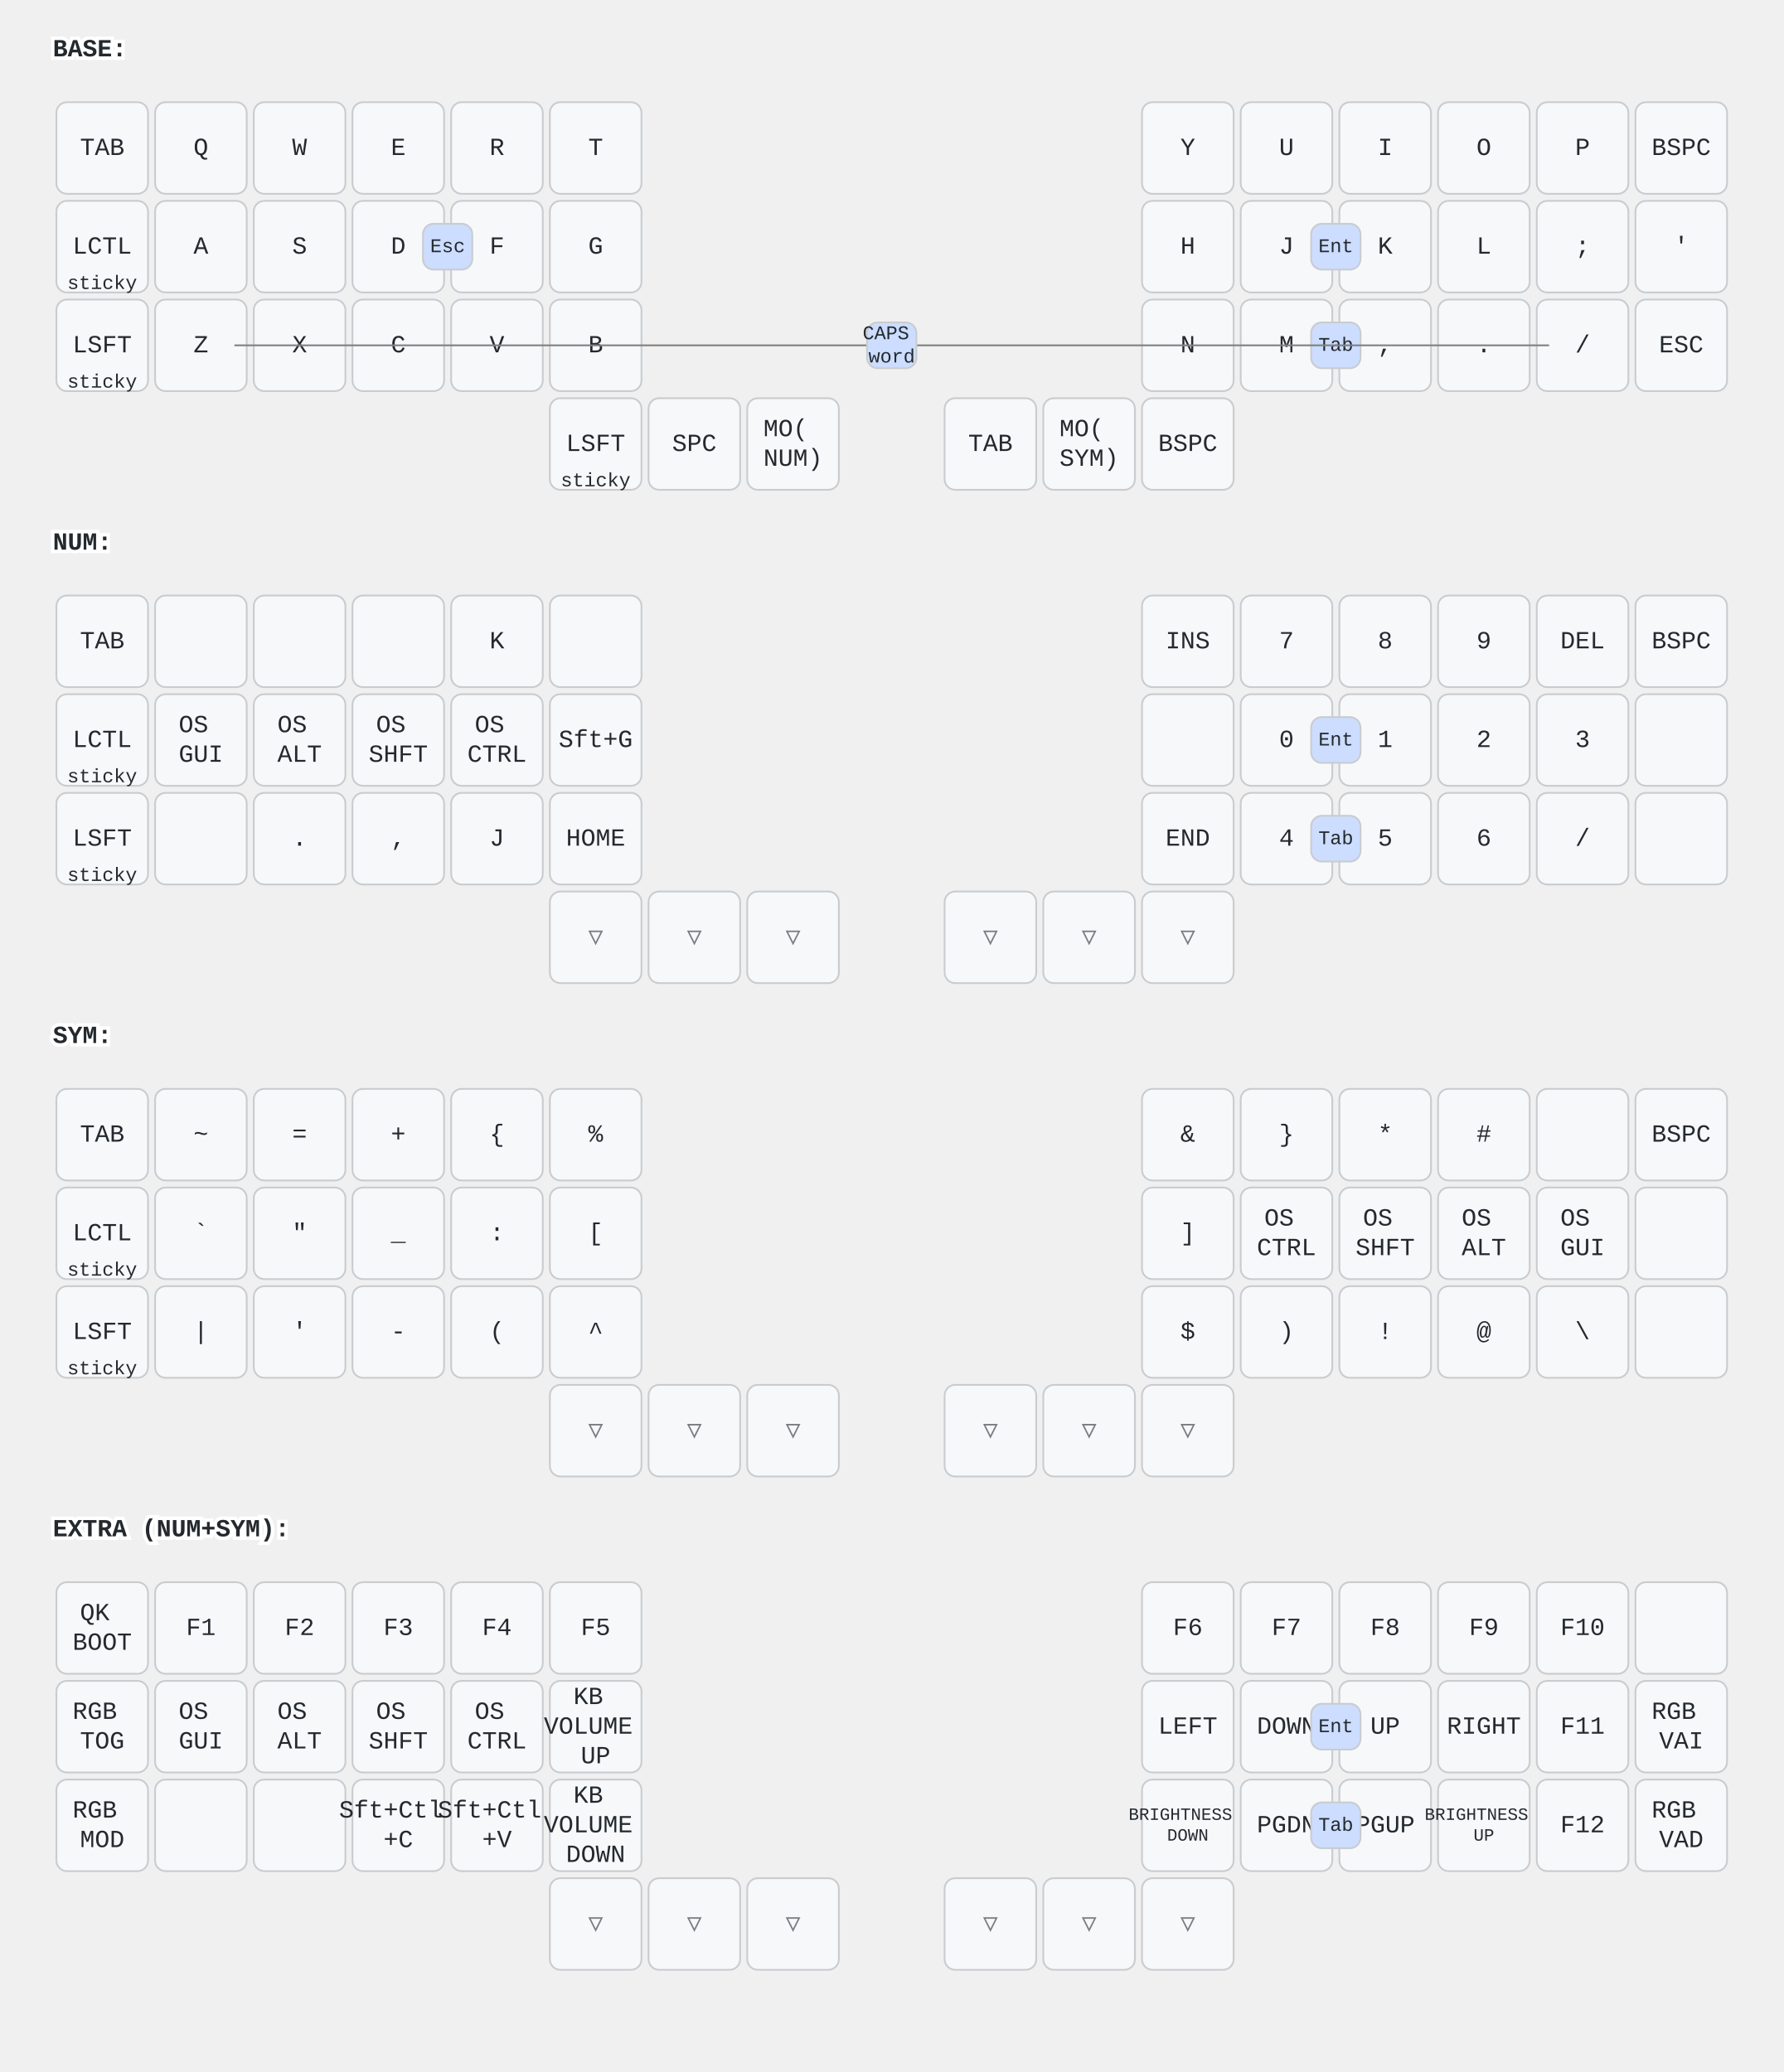
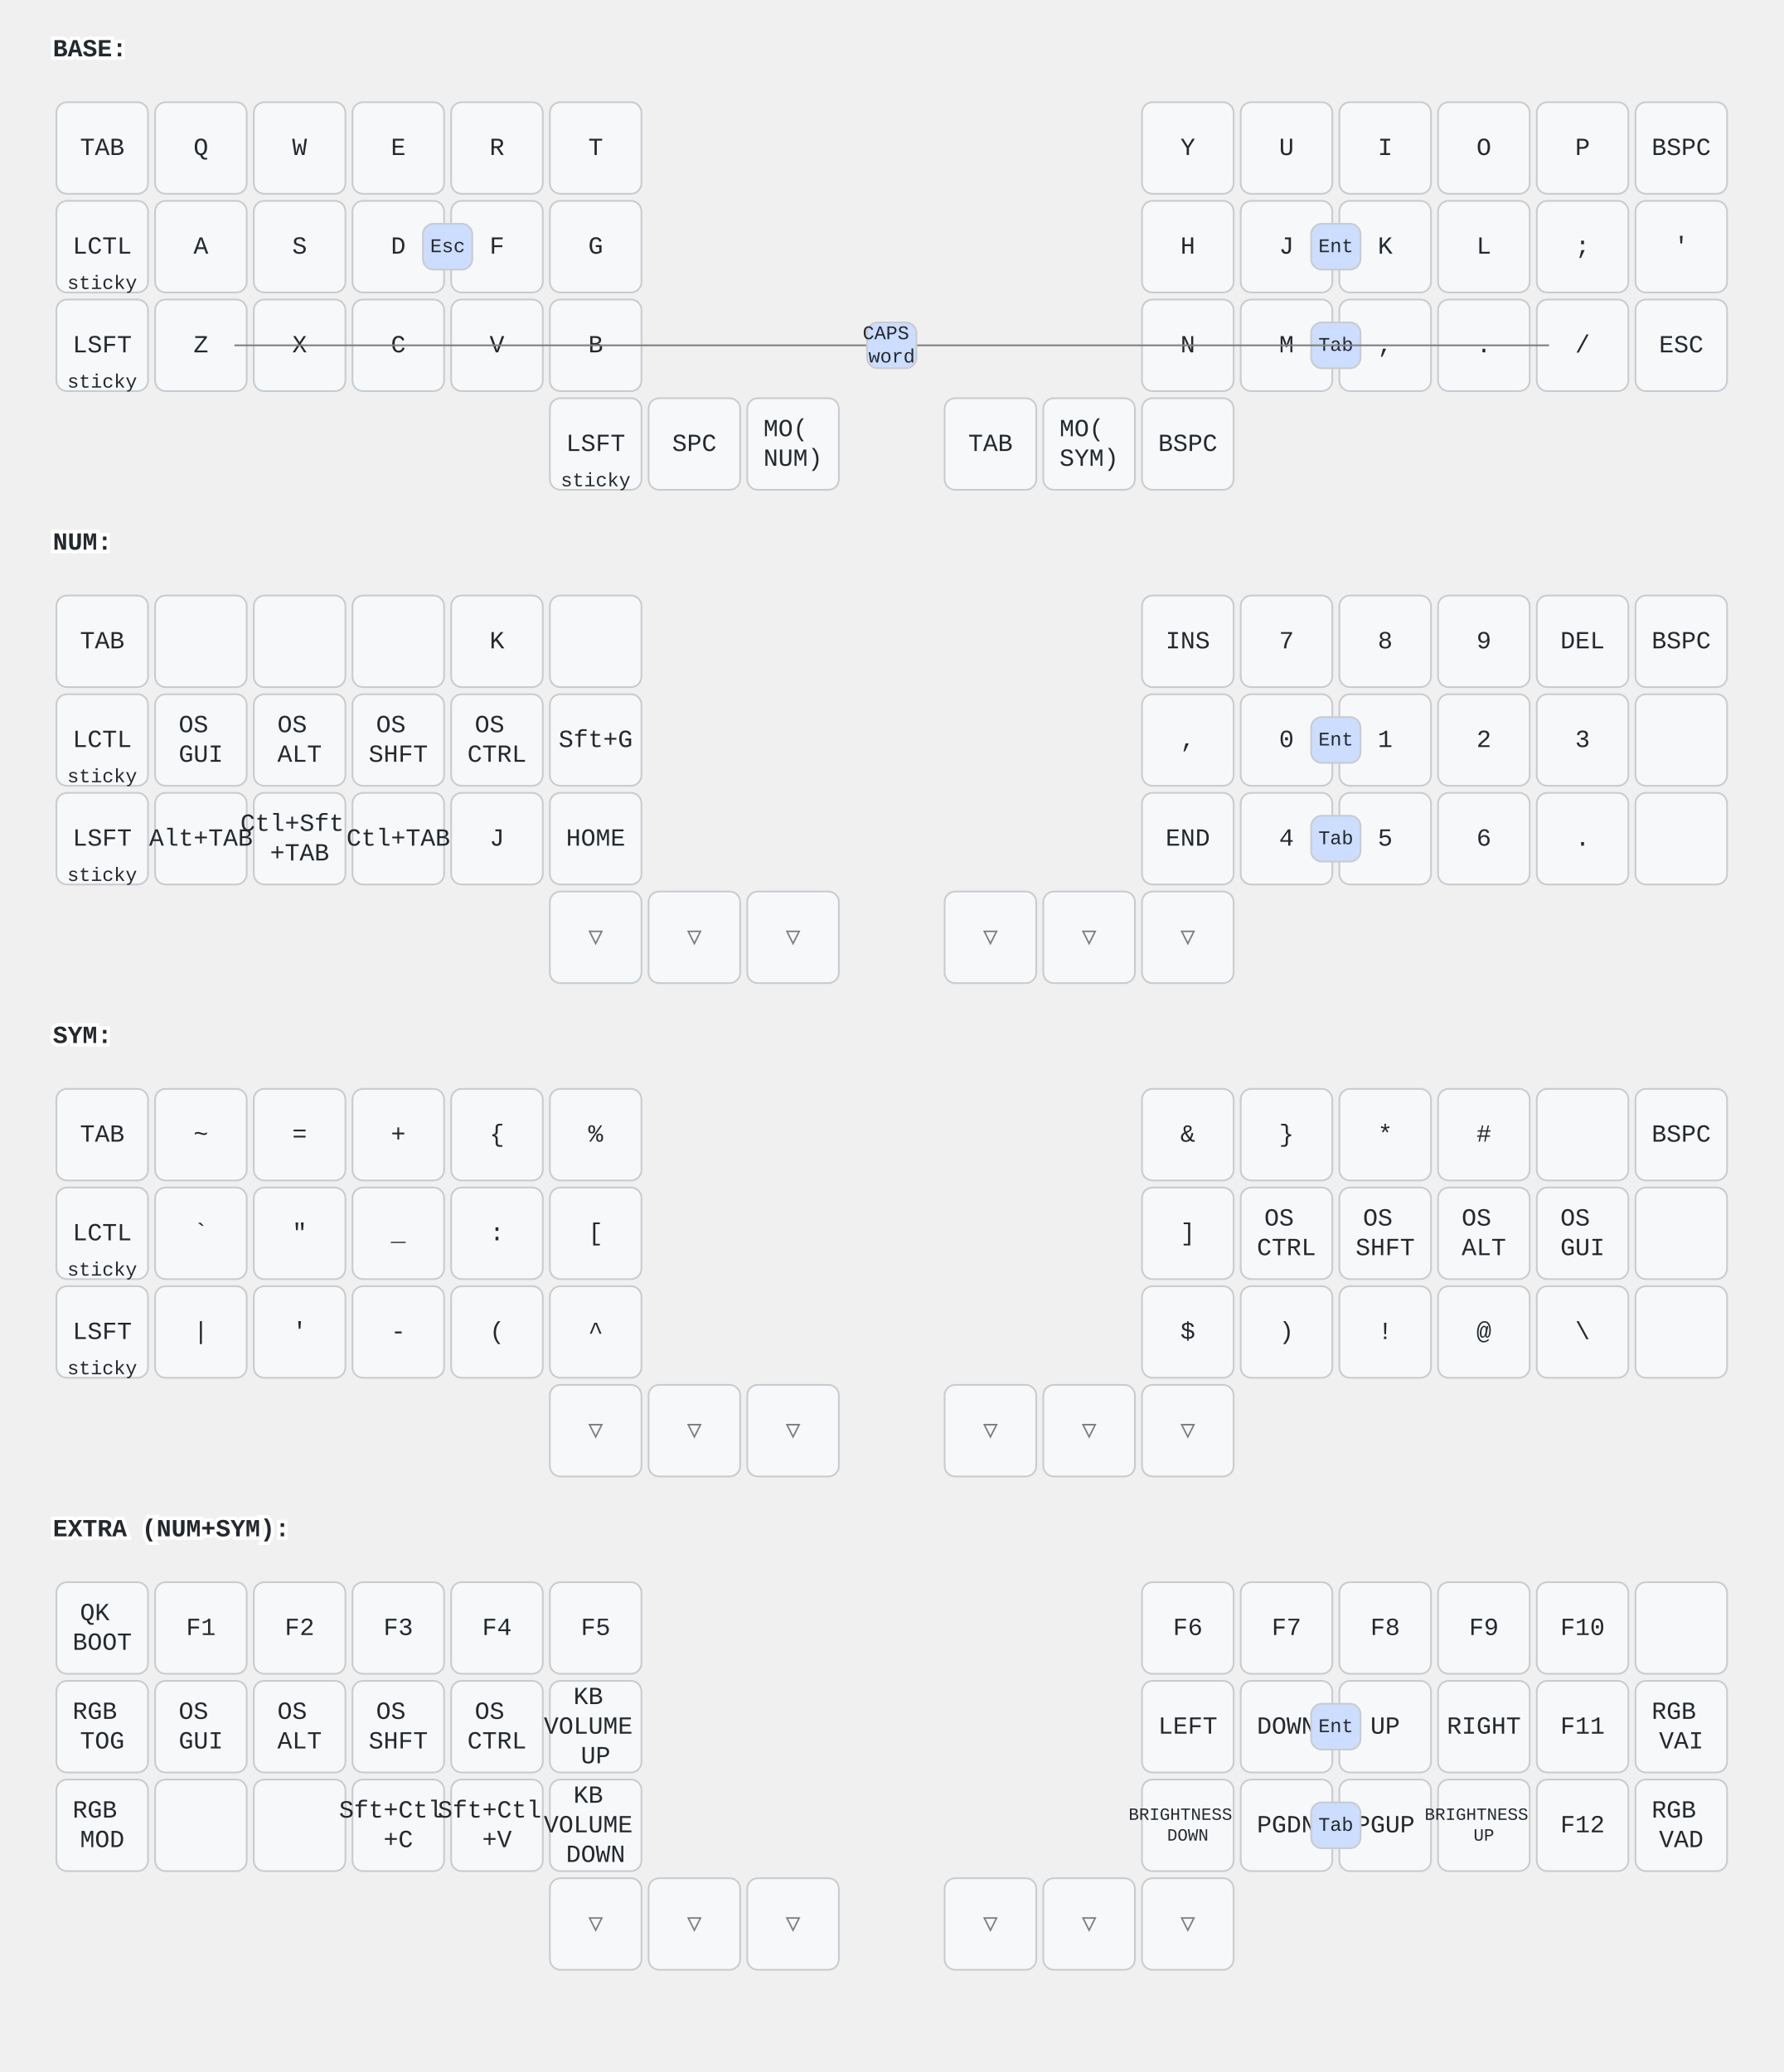
<svg xmlns="http://www.w3.org/2000/svg" width="1012" height="1176" viewBox="0 0 1012 1176" class="keymap">
  <style>/* inherit to force styles through use tags */
svg path {
    fill: inherit;
}

/* font and background color specifications */
svg.keymap {
    font-family: SFMono-Regular,Consolas,Liberation Mono,Menlo,monospace;
    font-size: 14px;
    font-kerning: normal;
    text-rendering: optimizeLegibility;
    fill: #24292e;
}

/* default key styling */
rect.key {
    fill: #f6f8fa;
}

rect.key, rect.combo {
    stroke: #c9cccf;
    stroke-width: 1;
}

/* default key side styling, only used is draw_key_sides is set */
rect.side {
    filter: brightness(90%);
}

/* color accent for combo boxes */
rect.combo, rect.combo-separate {
    fill: #cdf;
}

/* color accent for held keys */
rect.held, rect.combo.held {
    fill: #fdd;
}

/* color accent for ghost (optional) keys */
rect.ghost, rect.combo.ghost {
    stroke-dasharray: 4, 4;
    stroke-width: 2;
}

text {
    text-anchor: middle;
    dominant-baseline: middle;
}

/* styling for layer labels */
text.label {
    font-weight: bold;
    text-anchor: start;
    stroke: white;
    stroke-width: 4;
    paint-order: stroke;
}

/* styling for optional footer */
text.footer {
    text-anchor: end;
    dominant-baseline: auto;
    stroke: white;
    stroke-width: 4;
    paint-order: stroke;
}

/* styling for combo tap, and key non-tap label text */
text.combo, text.hold, text.shifted, text.left, text.right {
    font-size: 11px;
}

text.hold {
    text-anchor: middle;
    dominant-baseline: auto;
}

text.shifted {
    text-anchor: middle;
    dominant-baseline: hanging;
}

text.left {
    text-anchor: start;
}

text.right {
    text-anchor: end;
}

text.layer-activator {
    text-decoration: underline;
}

/* styling for hold/shifted label text in combo box */
text.combo.hold, text.combo.shifted, text.combo.left, text.combo.right {
    font-size: 8px;
}

/* lighter symbol for transparent keys */
text.trans {
    fill: #7b7e81;
}

/* styling for combo dendrons */
path.combo {
    stroke-width: 1;
    stroke: gray;
    fill: none;
}

/* Start Tabler Icons Cleanup */
/* cannot use height/width with glyphs */
.icon-tabler &gt; path {
    fill: inherit;
    stroke: inherit;
    stroke-width: 2;
}
/* hide tabler's default box */
.icon-tabler &gt; path[stroke="none"][fill="none"] {
    visibility: hidden;
}
/* End Tabler Icons Cleanup */
</style>
  <g transform="translate(30, 0)" class="layer-BASE">
    <text x="0" y="28" class="label" id="BASE">BASE:</text>
    <g transform="translate(0, 56)">
      <g transform="translate(28, 28)" class="key keypos-0">
        <rect rx="6" ry="6" x="-26" y="-26" width="52" height="52" class="key" />
        <text x="0" y="0" class="key tap">TAB</text>
      </g>
      <g transform="translate(84, 28)" class="key keypos-1">
        <rect rx="6" ry="6" x="-26" y="-26" width="52" height="52" class="key" />
        <text x="0" y="0" class="key tap">Q</text>
      </g>
      <g transform="translate(140, 28)" class="key keypos-2">
        <rect rx="6" ry="6" x="-26" y="-26" width="52" height="52" class="key" />
        <text x="0" y="0" class="key tap">W</text>
      </g>
      <g transform="translate(196, 28)" class="key keypos-3">
        <rect rx="6" ry="6" x="-26" y="-26" width="52" height="52" class="key" />
        <text x="0" y="0" class="key tap">E</text>
      </g>
      <g transform="translate(252, 28)" class="key keypos-4">
        <rect rx="6" ry="6" x="-26" y="-26" width="52" height="52" class="key" />
        <text x="0" y="0" class="key tap">R</text>
      </g>
      <g transform="translate(308, 28)" class="key keypos-5">
        <rect rx="6" ry="6" x="-26" y="-26" width="52" height="52" class="key" />
        <text x="0" y="0" class="key tap">T</text>
      </g>
      <g transform="translate(644, 28)" class="key keypos-6">
        <rect rx="6" ry="6" x="-26" y="-26" width="52" height="52" class="key" />
        <text x="0" y="0" class="key tap">Y</text>
      </g>
      <g transform="translate(700, 28)" class="key keypos-7">
        <rect rx="6" ry="6" x="-26" y="-26" width="52" height="52" class="key" />
        <text x="0" y="0" class="key tap">U</text>
      </g>
      <g transform="translate(756, 28)" class="key keypos-8">
        <rect rx="6" ry="6" x="-26" y="-26" width="52" height="52" class="key" />
        <text x="0" y="0" class="key tap">I</text>
      </g>
      <g transform="translate(812, 28)" class="key keypos-9">
        <rect rx="6" ry="6" x="-26" y="-26" width="52" height="52" class="key" />
        <text x="0" y="0" class="key tap">O</text>
      </g>
      <g transform="translate(868, 28)" class="key keypos-10">
        <rect rx="6" ry="6" x="-26" y="-26" width="52" height="52" class="key" />
        <text x="0" y="0" class="key tap">P</text>
      </g>
      <g transform="translate(924, 28)" class="key keypos-11">
        <rect rx="6" ry="6" x="-26" y="-26" width="52" height="52" class="key" />
        <text x="0" y="0" class="key tap">BSPC</text>
      </g>
      <g transform="translate(28, 84)" class="key keypos-12">
        <rect rx="6" ry="6" x="-26" y="-26" width="52" height="52" class="key" />
        <text x="0" y="0" class="key tap">LCTL</text>
        <text x="0" y="24" class="key hold">sticky</text>
      </g>
      <g transform="translate(84, 84)" class="key keypos-13">
        <rect rx="6" ry="6" x="-26" y="-26" width="52" height="52" class="key" />
        <text x="0" y="0" class="key tap">A</text>
      </g>
      <g transform="translate(140, 84)" class="key keypos-14">
        <rect rx="6" ry="6" x="-26" y="-26" width="52" height="52" class="key" />
        <text x="0" y="0" class="key tap">S</text>
      </g>
      <g transform="translate(196, 84)" class="key keypos-15">
        <rect rx="6" ry="6" x="-26" y="-26" width="52" height="52" class="key" />
        <text x="0" y="0" class="key tap">D</text>
      </g>
      <g transform="translate(252, 84)" class="key keypos-16">
        <rect rx="6" ry="6" x="-26" y="-26" width="52" height="52" class="key" />
        <text x="0" y="0" class="key tap">F</text>
      </g>
      <g transform="translate(308, 84)" class="key keypos-17">
        <rect rx="6" ry="6" x="-26" y="-26" width="52" height="52" class="key" />
        <text x="0" y="0" class="key tap">G</text>
      </g>
      <g transform="translate(644, 84)" class="key keypos-18">
        <rect rx="6" ry="6" x="-26" y="-26" width="52" height="52" class="key" />
        <text x="0" y="0" class="key tap">H</text>
      </g>
      <g transform="translate(700, 84)" class="key keypos-19">
        <rect rx="6" ry="6" x="-26" y="-26" width="52" height="52" class="key" />
        <text x="0" y="0" class="key tap">J</text>
      </g>
      <g transform="translate(756, 84)" class="key keypos-20">
        <rect rx="6" ry="6" x="-26" y="-26" width="52" height="52" class="key" />
        <text x="0" y="0" class="key tap">K</text>
      </g>
      <g transform="translate(812, 84)" class="key keypos-21">
        <rect rx="6" ry="6" x="-26" y="-26" width="52" height="52" class="key" />
        <text x="0" y="0" class="key tap">L</text>
      </g>
      <g transform="translate(868, 84)" class="key keypos-22">
        <rect rx="6" ry="6" x="-26" y="-26" width="52" height="52" class="key" />
        <text x="0" y="0" class="key tap">;</text>
      </g>
      <g transform="translate(924, 84)" class="key keypos-23">
        <rect rx="6" ry="6" x="-26" y="-26" width="52" height="52" class="key" />
        <text x="0" y="0" class="key tap">'</text>
      </g>
      <g transform="translate(28, 140)" class="key keypos-24">
        <rect rx="6" ry="6" x="-26" y="-26" width="52" height="52" class="key" />
        <text x="0" y="0" class="key tap">LSFT</text>
        <text x="0" y="24" class="key hold">sticky</text>
      </g>
      <g transform="translate(84, 140)" class="key keypos-25">
        <rect rx="6" ry="6" x="-26" y="-26" width="52" height="52" class="key" />
        <text x="0" y="0" class="key tap">Z</text>
      </g>
      <g transform="translate(140, 140)" class="key keypos-26">
        <rect rx="6" ry="6" x="-26" y="-26" width="52" height="52" class="key" />
        <text x="0" y="0" class="key tap">X</text>
      </g>
      <g transform="translate(196, 140)" class="key keypos-27">
        <rect rx="6" ry="6" x="-26" y="-26" width="52" height="52" class="key" />
        <text x="0" y="0" class="key tap">C</text>
      </g>
      <g transform="translate(252, 140)" class="key keypos-28">
        <rect rx="6" ry="6" x="-26" y="-26" width="52" height="52" class="key" />
        <text x="0" y="0" class="key tap">V</text>
      </g>
      <g transform="translate(308, 140)" class="key keypos-29">
        <rect rx="6" ry="6" x="-26" y="-26" width="52" height="52" class="key" />
        <text x="0" y="0" class="key tap">B</text>
      </g>
      <g transform="translate(644, 140)" class="key keypos-30">
        <rect rx="6" ry="6" x="-26" y="-26" width="52" height="52" class="key" />
        <text x="0" y="0" class="key tap">N</text>
      </g>
      <g transform="translate(700, 140)" class="key keypos-31">
        <rect rx="6" ry="6" x="-26" y="-26" width="52" height="52" class="key" />
        <text x="0" y="0" class="key tap">M</text>
      </g>
      <g transform="translate(756, 140)" class="key keypos-32">
        <rect rx="6" ry="6" x="-26" y="-26" width="52" height="52" class="key" />
        <text x="0" y="0" class="key tap">,</text>
      </g>
      <g transform="translate(812, 140)" class="key keypos-33">
        <rect rx="6" ry="6" x="-26" y="-26" width="52" height="52" class="key" />
        <text x="0" y="0" class="key tap">.</text>
      </g>
      <g transform="translate(868, 140)" class="key keypos-34">
        <rect rx="6" ry="6" x="-26" y="-26" width="52" height="52" class="key" />
        <text x="0" y="0" class="key tap">/</text>
      </g>
      <g transform="translate(924, 140)" class="key keypos-35">
        <rect rx="6" ry="6" x="-26" y="-26" width="52" height="52" class="key" />
        <text x="0" y="0" class="key tap">ESC</text>
      </g>
      <g transform="translate(308, 196)" class="key keypos-36">
        <rect rx="6" ry="6" x="-26" y="-26" width="52" height="52" class="key" />
        <text x="0" y="0" class="key tap">LSFT</text>
        <text x="0" y="24" class="key hold">sticky</text>
      </g>
      <g transform="translate(364, 196)" class="key keypos-37">
        <rect rx="6" ry="6" x="-26" y="-26" width="52" height="52" class="key" />
        <text x="0" y="0" class="key tap">SPC</text>
      </g>
      <g transform="translate(420, 196)" class="key keypos-38">
        <rect rx="6" ry="6" x="-26" y="-26" width="52" height="52" class="key" />
        <text x="0" y="0" class="key tap">
          <tspan x="0" dy="-0.6em">MO(</tspan>
          <tspan x="0" dy="1.2em">NUM)</tspan>
        </text>
      </g>
      <g transform="translate(532, 196)" class="key keypos-39">
        <rect rx="6" ry="6" x="-26" y="-26" width="52" height="52" class="key" />
        <text x="0" y="0" class="key tap">TAB</text>
      </g>
      <g transform="translate(588, 196)" class="key keypos-40">
        <rect rx="6" ry="6" x="-26" y="-26" width="52" height="52" class="key" />
        <text x="0" y="0" class="key tap">
          <tspan x="0" dy="-0.6em">MO(</tspan>
          <tspan x="0" dy="1.2em">SYM)</tspan>
        </text>
      </g>
      <g transform="translate(644, 196)" class="key keypos-41">
        <rect rx="6" ry="6" x="-26" y="-26" width="52" height="52" class="key" />
        <text x="0" y="0" class="key tap">BSPC</text>
      </g>
      <g class="combo combopos-0">
        <rect rx="6" ry="6" x="714" y="71" width="28" height="26" class="combo" />
        <text x="728" y="84" class="combo tap">Ent</text>
      </g>
      <g class="combo combopos-1">
        <rect rx="6" ry="6" x="210" y="71" width="28" height="26" class="combo" />
        <text x="224" y="84" class="combo tap">Esc</text>
      </g>
      <g class="combo combopos-2">
        <rect rx="6" ry="6" x="714" y="127" width="28" height="26" class="combo" />
        <text x="728" y="140" class="combo tap">Tab</text>
      </g>
      <g class="combo combopos-3">
        <path d="M476,140 l-373,0" class="combo" />
        <path d="M476,140 l373,0" class="combo" />
        <rect rx="6" ry="6" x="462" y="127" width="28" height="26" class="combo" />
        <text x="476" y="140" class="combo tap">
          <tspan x="476" dy="-0.6em">CAPS</tspan>
          <tspan x="476" dy="1.2em">word</tspan>
        </text>
      </g>
    </g>
  </g>
  <g transform="translate(30, 280)" class="layer-NUM">
    <text x="0" y="28" class="label" id="NUM">NUM:</text>
    <g transform="translate(0, 56)">
      <g transform="translate(28, 28)" class="key keypos-0">
        <rect rx="6" ry="6" x="-26" y="-26" width="52" height="52" class="key" />
        <text x="0" y="0" class="key tap">TAB</text>
      </g>
      <g transform="translate(84, 28)" class="key keypos-1">
        <rect rx="6" ry="6" x="-26" y="-26" width="52" height="52" class="key" />
      </g>
      <g transform="translate(140, 28)" class="key keypos-2">
        <rect rx="6" ry="6" x="-26" y="-26" width="52" height="52" class="key" />
      </g>
      <g transform="translate(196, 28)" class="key keypos-3">
        <rect rx="6" ry="6" x="-26" y="-26" width="52" height="52" class="key" />
      </g>
      <g transform="translate(252, 28)" class="key keypos-4">
        <rect rx="6" ry="6" x="-26" y="-26" width="52" height="52" class="key" />
        <text x="0" y="0" class="key tap">K</text>
      </g>
      <g transform="translate(308, 28)" class="key keypos-5">
        <rect rx="6" ry="6" x="-26" y="-26" width="52" height="52" class="key" />
      </g>
      <g transform="translate(644, 28)" class="key keypos-6">
        <rect rx="6" ry="6" x="-26" y="-26" width="52" height="52" class="key" />
        <text x="0" y="0" class="key tap">INS</text>
      </g>
      <g transform="translate(700, 28)" class="key keypos-7">
        <rect rx="6" ry="6" x="-26" y="-26" width="52" height="52" class="key" />
        <text x="0" y="0" class="key tap">7</text>
      </g>
      <g transform="translate(756, 28)" class="key keypos-8">
        <rect rx="6" ry="6" x="-26" y="-26" width="52" height="52" class="key" />
        <text x="0" y="0" class="key tap">8</text>
      </g>
      <g transform="translate(812, 28)" class="key keypos-9">
        <rect rx="6" ry="6" x="-26" y="-26" width="52" height="52" class="key" />
        <text x="0" y="0" class="key tap">9</text>
      </g>
      <g transform="translate(868, 28)" class="key keypos-10">
        <rect rx="6" ry="6" x="-26" y="-26" width="52" height="52" class="key" />
        <text x="0" y="0" class="key tap">DEL</text>
      </g>
      <g transform="translate(924, 28)" class="key keypos-11">
        <rect rx="6" ry="6" x="-26" y="-26" width="52" height="52" class="key" />
        <text x="0" y="0" class="key tap">BSPC</text>
      </g>
      <g transform="translate(28, 84)" class="key keypos-12">
        <rect rx="6" ry="6" x="-26" y="-26" width="52" height="52" class="key" />
        <text x="0" y="0" class="key tap">LCTL</text>
        <text x="0" y="24" class="key hold">sticky</text>
      </g>
      <g transform="translate(84, 84)" class="key keypos-13">
        <rect rx="6" ry="6" x="-26" y="-26" width="52" height="52" class="key" />
        <text x="0" y="0" class="key tap">
          <tspan x="0" dy="-0.6em">OS</tspan>
          <tspan x="0" dy="1.2em">GUI</tspan>
        </text>
      </g>
      <g transform="translate(140, 84)" class="key keypos-14">
        <rect rx="6" ry="6" x="-26" y="-26" width="52" height="52" class="key" />
        <text x="0" y="0" class="key tap">
          <tspan x="0" dy="-0.6em">OS</tspan>
          <tspan x="0" dy="1.2em">ALT</tspan>
        </text>
      </g>
      <g transform="translate(196, 84)" class="key keypos-15">
        <rect rx="6" ry="6" x="-26" y="-26" width="52" height="52" class="key" />
        <text x="0" y="0" class="key tap">
          <tspan x="0" dy="-0.6em">OS</tspan>
          <tspan x="0" dy="1.2em">SHFT</tspan>
        </text>
      </g>
      <g transform="translate(252, 84)" class="key keypos-16">
        <rect rx="6" ry="6" x="-26" y="-26" width="52" height="52" class="key" />
        <text x="0" y="0" class="key tap">
          <tspan x="0" dy="-0.6em">OS</tspan>
          <tspan x="0" dy="1.2em">CTRL</tspan>
        </text>
      </g>
      <g transform="translate(308, 84)" class="key keypos-17">
        <rect rx="6" ry="6" x="-26" y="-26" width="52" height="52" class="key" />
        <text x="0" y="0" class="key tap">Sft+G</text>
      </g>
      <g transform="translate(644, 84)" class="key keypos-18">
        <rect rx="6" ry="6" x="-26" y="-26" width="52" height="52" class="key" />
+         <text x="0" y="0" class="key tap">,</text>
      </g>
      <g transform="translate(700, 84)" class="key keypos-19">
        <rect rx="6" ry="6" x="-26" y="-26" width="52" height="52" class="key" />
        <text x="0" y="0" class="key tap">0</text>
      </g>
      <g transform="translate(756, 84)" class="key keypos-20">
        <rect rx="6" ry="6" x="-26" y="-26" width="52" height="52" class="key" />
        <text x="0" y="0" class="key tap">1</text>
      </g>
      <g transform="translate(812, 84)" class="key keypos-21">
        <rect rx="6" ry="6" x="-26" y="-26" width="52" height="52" class="key" />
        <text x="0" y="0" class="key tap">2</text>
      </g>
      <g transform="translate(868, 84)" class="key keypos-22">
        <rect rx="6" ry="6" x="-26" y="-26" width="52" height="52" class="key" />
        <text x="0" y="0" class="key tap">3</text>
      </g>
      <g transform="translate(924, 84)" class="key keypos-23">
        <rect rx="6" ry="6" x="-26" y="-26" width="52" height="52" class="key" />
      </g>
      <g transform="translate(28, 140)" class="key keypos-24">
        <rect rx="6" ry="6" x="-26" y="-26" width="52" height="52" class="key" />
        <text x="0" y="0" class="key tap">LSFT</text>
        <text x="0" y="24" class="key hold">sticky</text>
      </g>
      <g transform="translate(84, 140)" class="key keypos-25">
        <rect rx="6" ry="6" x="-26" y="-26" width="52" height="52" class="key" />
+         <text x="0" y="0" class="key tap">Alt+TAB</text>
      </g>
      <g transform="translate(140, 140)" class="key keypos-26">
        <rect rx="6" ry="6" x="-26" y="-26" width="52" height="52" class="key" />
+         <text x="0" y="0" class="key tap">
+           <tspan x="0" dy="-0.6em">Ctl+Sft</tspan>
+           <tspan x="0" dy="1.2em">+TAB</tspan>
+         </text>
+       </g>
+       <g transform="translate(196, 140)" class="key keypos-27">
+         <rect rx="6" ry="6" x="-26" y="-26" width="52" height="52" class="key" />
+         <text x="0" y="0" class="key tap">Ctl+TAB</text>
+       </g>
+       <g transform="translate(252, 140)" class="key keypos-28">
+         <rect rx="6" ry="6" x="-26" y="-26" width="52" height="52" class="key" />
+         <text x="0" y="0" class="key tap">J</text>
+       </g>
+       <g transform="translate(308, 140)" class="key keypos-29">
+         <rect rx="6" ry="6" x="-26" y="-26" width="52" height="52" class="key" />
+         <text x="0" y="0" class="key tap">HOME</text>
+       </g>
+       <g transform="translate(644, 140)" class="key keypos-30">
+         <rect rx="6" ry="6" x="-26" y="-26" width="52" height="52" class="key" />
+         <text x="0" y="0" class="key tap">END</text>
+       </g>
+       <g transform="translate(700, 140)" class="key keypos-31">
+         <rect rx="6" ry="6" x="-26" y="-26" width="52" height="52" class="key" />
+         <text x="0" y="0" class="key tap">4</text>
+       </g>
+       <g transform="translate(756, 140)" class="key keypos-32">
+         <rect rx="6" ry="6" x="-26" y="-26" width="52" height="52" class="key" />
+         <text x="0" y="0" class="key tap">5</text>
+       </g>
+       <g transform="translate(812, 140)" class="key keypos-33">
+         <rect rx="6" ry="6" x="-26" y="-26" width="52" height="52" class="key" />
+         <text x="0" y="0" class="key tap">6</text>
+       </g>
+       <g transform="translate(868, 140)" class="key keypos-34">
+         <rect rx="6" ry="6" x="-26" y="-26" width="52" height="52" class="key" />
        <text x="0" y="0" class="key tap">.</text>
-       </g>
-       <g transform="translate(196, 140)" class="key keypos-27">
-         <rect rx="6" ry="6" x="-26" y="-26" width="52" height="52" class="key" />
-         <text x="0" y="0" class="key tap">,</text>
-       </g>
-       <g transform="translate(252, 140)" class="key keypos-28">
-         <rect rx="6" ry="6" x="-26" y="-26" width="52" height="52" class="key" />
-         <text x="0" y="0" class="key tap">J</text>
-       </g>
-       <g transform="translate(308, 140)" class="key keypos-29">
-         <rect rx="6" ry="6" x="-26" y="-26" width="52" height="52" class="key" />
-         <text x="0" y="0" class="key tap">HOME</text>
-       </g>
-       <g transform="translate(644, 140)" class="key keypos-30">
-         <rect rx="6" ry="6" x="-26" y="-26" width="52" height="52" class="key" />
-         <text x="0" y="0" class="key tap">END</text>
-       </g>
-       <g transform="translate(700, 140)" class="key keypos-31">
-         <rect rx="6" ry="6" x="-26" y="-26" width="52" height="52" class="key" />
-         <text x="0" y="0" class="key tap">4</text>
-       </g>
-       <g transform="translate(756, 140)" class="key keypos-32">
-         <rect rx="6" ry="6" x="-26" y="-26" width="52" height="52" class="key" />
-         <text x="0" y="0" class="key tap">5</text>
-       </g>
-       <g transform="translate(812, 140)" class="key keypos-33">
-         <rect rx="6" ry="6" x="-26" y="-26" width="52" height="52" class="key" />
-         <text x="0" y="0" class="key tap">6</text>
-       </g>
-       <g transform="translate(868, 140)" class="key keypos-34">
-         <rect rx="6" ry="6" x="-26" y="-26" width="52" height="52" class="key" />
-         <text x="0" y="0" class="key tap">/</text>
      </g>
      <g transform="translate(924, 140)" class="key keypos-35">
        <rect rx="6" ry="6" x="-26" y="-26" width="52" height="52" class="key" />
      </g>
      <g transform="translate(308, 196)" class="key trans keypos-36">
        <rect rx="6" ry="6" x="-26" y="-26" width="52" height="52" class="key trans" />
        <text x="0" y="0" class="key trans tap">▽</text>
      </g>
      <g transform="translate(364, 196)" class="key trans keypos-37">
        <rect rx="6" ry="6" x="-26" y="-26" width="52" height="52" class="key trans" />
        <text x="0" y="0" class="key trans tap">▽</text>
      </g>
      <g transform="translate(420, 196)" class="key trans keypos-38">
        <rect rx="6" ry="6" x="-26" y="-26" width="52" height="52" class="key trans" />
        <text x="0" y="0" class="key trans tap">▽</text>
      </g>
      <g transform="translate(532, 196)" class="key trans keypos-39">
        <rect rx="6" ry="6" x="-26" y="-26" width="52" height="52" class="key trans" />
        <text x="0" y="0" class="key trans tap">▽</text>
      </g>
      <g transform="translate(588, 196)" class="key trans keypos-40">
        <rect rx="6" ry="6" x="-26" y="-26" width="52" height="52" class="key trans" />
        <text x="0" y="0" class="key trans tap">▽</text>
      </g>
      <g transform="translate(644, 196)" class="key trans keypos-41">
        <rect rx="6" ry="6" x="-26" y="-26" width="52" height="52" class="key trans" />
        <text x="0" y="0" class="key trans tap">▽</text>
      </g>
      <g class="combo combopos-0">
        <rect rx="6" ry="6" x="714" y="71" width="28" height="26" class="combo" />
        <text x="728" y="84" class="combo tap">Ent</text>
      </g>
      <g class="combo combopos-1">
        <rect rx="6" ry="6" x="714" y="127" width="28" height="26" class="combo" />
        <text x="728" y="140" class="combo tap">Tab</text>
      </g>
    </g>
  </g>
  <g transform="translate(30, 560)" class="layer-SYM">
    <text x="0" y="28" class="label" id="SYM">SYM:</text>
    <g transform="translate(0, 56)">
      <g transform="translate(28, 28)" class="key keypos-0">
        <rect rx="6" ry="6" x="-26" y="-26" width="52" height="52" class="key" />
        <text x="0" y="0" class="key tap">TAB</text>
      </g>
      <g transform="translate(84, 28)" class="key keypos-1">
        <rect rx="6" ry="6" x="-26" y="-26" width="52" height="52" class="key" />
        <text x="0" y="0" class="key tap">~</text>
      </g>
      <g transform="translate(140, 28)" class="key keypos-2">
        <rect rx="6" ry="6" x="-26" y="-26" width="52" height="52" class="key" />
        <text x="0" y="0" class="key tap">=</text>
      </g>
      <g transform="translate(196, 28)" class="key keypos-3">
        <rect rx="6" ry="6" x="-26" y="-26" width="52" height="52" class="key" />
        <text x="0" y="0" class="key tap">+</text>
      </g>
      <g transform="translate(252, 28)" class="key keypos-4">
        <rect rx="6" ry="6" x="-26" y="-26" width="52" height="52" class="key" />
        <text x="0" y="0" class="key tap">{</text>
      </g>
      <g transform="translate(308, 28)" class="key keypos-5">
        <rect rx="6" ry="6" x="-26" y="-26" width="52" height="52" class="key" />
        <text x="0" y="0" class="key tap">%</text>
      </g>
      <g transform="translate(644, 28)" class="key keypos-6">
        <rect rx="6" ry="6" x="-26" y="-26" width="52" height="52" class="key" />
        <text x="0" y="0" class="key tap">&amp;</text>
      </g>
      <g transform="translate(700, 28)" class="key keypos-7">
        <rect rx="6" ry="6" x="-26" y="-26" width="52" height="52" class="key" />
        <text x="0" y="0" class="key tap">}</text>
      </g>
      <g transform="translate(756, 28)" class="key keypos-8">
        <rect rx="6" ry="6" x="-26" y="-26" width="52" height="52" class="key" />
        <text x="0" y="0" class="key tap">*</text>
      </g>
      <g transform="translate(812, 28)" class="key keypos-9">
        <rect rx="6" ry="6" x="-26" y="-26" width="52" height="52" class="key" />
        <text x="0" y="0" class="key tap">#</text>
      </g>
      <g transform="translate(868, 28)" class="key keypos-10">
        <rect rx="6" ry="6" x="-26" y="-26" width="52" height="52" class="key" />
      </g>
      <g transform="translate(924, 28)" class="key keypos-11">
        <rect rx="6" ry="6" x="-26" y="-26" width="52" height="52" class="key" />
        <text x="0" y="0" class="key tap">BSPC</text>
      </g>
      <g transform="translate(28, 84)" class="key keypos-12">
        <rect rx="6" ry="6" x="-26" y="-26" width="52" height="52" class="key" />
        <text x="0" y="0" class="key tap">LCTL</text>
        <text x="0" y="24" class="key hold">sticky</text>
      </g>
      <g transform="translate(84, 84)" class="key keypos-13">
        <rect rx="6" ry="6" x="-26" y="-26" width="52" height="52" class="key" />
        <text x="0" y="0" class="key tap">`</text>
      </g>
      <g transform="translate(140, 84)" class="key keypos-14">
        <rect rx="6" ry="6" x="-26" y="-26" width="52" height="52" class="key" />
        <text x="0" y="0" class="key tap">"</text>
      </g>
      <g transform="translate(196, 84)" class="key keypos-15">
        <rect rx="6" ry="6" x="-26" y="-26" width="52" height="52" class="key" />
        <text x="0" y="0" class="key tap">_</text>
      </g>
      <g transform="translate(252, 84)" class="key keypos-16">
        <rect rx="6" ry="6" x="-26" y="-26" width="52" height="52" class="key" />
        <text x="0" y="0" class="key tap">:</text>
      </g>
      <g transform="translate(308, 84)" class="key keypos-17">
        <rect rx="6" ry="6" x="-26" y="-26" width="52" height="52" class="key" />
        <text x="0" y="0" class="key tap">[</text>
      </g>
      <g transform="translate(644, 84)" class="key keypos-18">
        <rect rx="6" ry="6" x="-26" y="-26" width="52" height="52" class="key" />
        <text x="0" y="0" class="key tap">]</text>
      </g>
      <g transform="translate(700, 84)" class="key keypos-19">
        <rect rx="6" ry="6" x="-26" y="-26" width="52" height="52" class="key" />
        <text x="0" y="0" class="key tap">
          <tspan x="0" dy="-0.6em">OS</tspan>
          <tspan x="0" dy="1.2em">CTRL</tspan>
        </text>
      </g>
      <g transform="translate(756, 84)" class="key keypos-20">
        <rect rx="6" ry="6" x="-26" y="-26" width="52" height="52" class="key" />
        <text x="0" y="0" class="key tap">
          <tspan x="0" dy="-0.6em">OS</tspan>
          <tspan x="0" dy="1.2em">SHFT</tspan>
        </text>
      </g>
      <g transform="translate(812, 84)" class="key keypos-21">
        <rect rx="6" ry="6" x="-26" y="-26" width="52" height="52" class="key" />
        <text x="0" y="0" class="key tap">
          <tspan x="0" dy="-0.6em">OS</tspan>
          <tspan x="0" dy="1.2em">ALT</tspan>
        </text>
      </g>
      <g transform="translate(868, 84)" class="key keypos-22">
        <rect rx="6" ry="6" x="-26" y="-26" width="52" height="52" class="key" />
        <text x="0" y="0" class="key tap">
          <tspan x="0" dy="-0.6em">OS</tspan>
          <tspan x="0" dy="1.2em">GUI</tspan>
        </text>
      </g>
      <g transform="translate(924, 84)" class="key keypos-23">
        <rect rx="6" ry="6" x="-26" y="-26" width="52" height="52" class="key" />
      </g>
      <g transform="translate(28, 140)" class="key keypos-24">
        <rect rx="6" ry="6" x="-26" y="-26" width="52" height="52" class="key" />
        <text x="0" y="0" class="key tap">LSFT</text>
        <text x="0" y="24" class="key hold">sticky</text>
      </g>
      <g transform="translate(84, 140)" class="key keypos-25">
        <rect rx="6" ry="6" x="-26" y="-26" width="52" height="52" class="key" />
        <text x="0" y="0" class="key tap">|</text>
      </g>
      <g transform="translate(140, 140)" class="key keypos-26">
        <rect rx="6" ry="6" x="-26" y="-26" width="52" height="52" class="key" />
        <text x="0" y="0" class="key tap">'</text>
      </g>
      <g transform="translate(196, 140)" class="key keypos-27">
        <rect rx="6" ry="6" x="-26" y="-26" width="52" height="52" class="key" />
        <text x="0" y="0" class="key tap">-</text>
      </g>
      <g transform="translate(252, 140)" class="key keypos-28">
        <rect rx="6" ry="6" x="-26" y="-26" width="52" height="52" class="key" />
        <text x="0" y="0" class="key tap">(</text>
      </g>
      <g transform="translate(308, 140)" class="key keypos-29">
        <rect rx="6" ry="6" x="-26" y="-26" width="52" height="52" class="key" />
        <text x="0" y="0" class="key tap">^</text>
      </g>
      <g transform="translate(644, 140)" class="key keypos-30">
        <rect rx="6" ry="6" x="-26" y="-26" width="52" height="52" class="key" />
        <text x="0" y="0" class="key tap">$</text>
      </g>
      <g transform="translate(700, 140)" class="key keypos-31">
        <rect rx="6" ry="6" x="-26" y="-26" width="52" height="52" class="key" />
        <text x="0" y="0" class="key tap">)</text>
      </g>
      <g transform="translate(756, 140)" class="key keypos-32">
        <rect rx="6" ry="6" x="-26" y="-26" width="52" height="52" class="key" />
        <text x="0" y="0" class="key tap">!</text>
      </g>
      <g transform="translate(812, 140)" class="key keypos-33">
        <rect rx="6" ry="6" x="-26" y="-26" width="52" height="52" class="key" />
        <text x="0" y="0" class="key tap">@</text>
      </g>
      <g transform="translate(868, 140)" class="key keypos-34">
        <rect rx="6" ry="6" x="-26" y="-26" width="52" height="52" class="key" />
        <text x="0" y="0" class="key tap">\</text>
      </g>
      <g transform="translate(924, 140)" class="key keypos-35">
        <rect rx="6" ry="6" x="-26" y="-26" width="52" height="52" class="key" />
      </g>
      <g transform="translate(308, 196)" class="key trans keypos-36">
        <rect rx="6" ry="6" x="-26" y="-26" width="52" height="52" class="key trans" />
        <text x="0" y="0" class="key trans tap">▽</text>
      </g>
      <g transform="translate(364, 196)" class="key trans keypos-37">
        <rect rx="6" ry="6" x="-26" y="-26" width="52" height="52" class="key trans" />
        <text x="0" y="0" class="key trans tap">▽</text>
      </g>
      <g transform="translate(420, 196)" class="key trans keypos-38">
        <rect rx="6" ry="6" x="-26" y="-26" width="52" height="52" class="key trans" />
        <text x="0" y="0" class="key trans tap">▽</text>
      </g>
      <g transform="translate(532, 196)" class="key trans keypos-39">
        <rect rx="6" ry="6" x="-26" y="-26" width="52" height="52" class="key trans" />
        <text x="0" y="0" class="key trans tap">▽</text>
      </g>
      <g transform="translate(588, 196)" class="key trans keypos-40">
        <rect rx="6" ry="6" x="-26" y="-26" width="52" height="52" class="key trans" />
        <text x="0" y="0" class="key trans tap">▽</text>
      </g>
      <g transform="translate(644, 196)" class="key trans keypos-41">
        <rect rx="6" ry="6" x="-26" y="-26" width="52" height="52" class="key trans" />
        <text x="0" y="0" class="key trans tap">▽</text>
      </g>
    </g>
  </g>
  <g transform="translate(30, 840)" class="layer-EXTRA (NUM+SYM)">
    <text x="0" y="28" class="label" id="EXTRA-NUMSYM">EXTRA (NUM+SYM):</text>
    <g transform="translate(0, 56)">
      <g transform="translate(28, 28)" class="key keypos-0">
        <rect rx="6" ry="6" x="-26" y="-26" width="52" height="52" class="key" />
        <text x="0" y="0" class="key tap">
          <tspan x="0" dy="-0.6em">QK</tspan>
          <tspan x="0" dy="1.2em">BOOT</tspan>
        </text>
      </g>
      <g transform="translate(84, 28)" class="key keypos-1">
        <rect rx="6" ry="6" x="-26" y="-26" width="52" height="52" class="key" />
        <text x="0" y="0" class="key tap">F1</text>
      </g>
      <g transform="translate(140, 28)" class="key keypos-2">
        <rect rx="6" ry="6" x="-26" y="-26" width="52" height="52" class="key" />
        <text x="0" y="0" class="key tap">F2</text>
      </g>
      <g transform="translate(196, 28)" class="key keypos-3">
        <rect rx="6" ry="6" x="-26" y="-26" width="52" height="52" class="key" />
        <text x="0" y="0" class="key tap">F3</text>
      </g>
      <g transform="translate(252, 28)" class="key keypos-4">
        <rect rx="6" ry="6" x="-26" y="-26" width="52" height="52" class="key" />
        <text x="0" y="0" class="key tap">F4</text>
      </g>
      <g transform="translate(308, 28)" class="key keypos-5">
        <rect rx="6" ry="6" x="-26" y="-26" width="52" height="52" class="key" />
        <text x="0" y="0" class="key tap">F5</text>
      </g>
      <g transform="translate(644, 28)" class="key keypos-6">
        <rect rx="6" ry="6" x="-26" y="-26" width="52" height="52" class="key" />
        <text x="0" y="0" class="key tap">F6</text>
      </g>
      <g transform="translate(700, 28)" class="key keypos-7">
        <rect rx="6" ry="6" x="-26" y="-26" width="52" height="52" class="key" />
        <text x="0" y="0" class="key tap">F7</text>
      </g>
      <g transform="translate(756, 28)" class="key keypos-8">
        <rect rx="6" ry="6" x="-26" y="-26" width="52" height="52" class="key" />
        <text x="0" y="0" class="key tap">F8</text>
      </g>
      <g transform="translate(812, 28)" class="key keypos-9">
        <rect rx="6" ry="6" x="-26" y="-26" width="52" height="52" class="key" />
        <text x="0" y="0" class="key tap">F9</text>
      </g>
      <g transform="translate(868, 28)" class="key keypos-10">
        <rect rx="6" ry="6" x="-26" y="-26" width="52" height="52" class="key" />
        <text x="0" y="0" class="key tap">F10</text>
      </g>
      <g transform="translate(924, 28)" class="key keypos-11">
        <rect rx="6" ry="6" x="-26" y="-26" width="52" height="52" class="key" />
      </g>
      <g transform="translate(28, 84)" class="key keypos-12">
        <rect rx="6" ry="6" x="-26" y="-26" width="52" height="52" class="key" />
        <text x="0" y="0" class="key tap">
          <tspan x="0" dy="-0.6em">RGB</tspan>
          <tspan x="0" dy="1.2em">TOG</tspan>
        </text>
      </g>
      <g transform="translate(84, 84)" class="key keypos-13">
        <rect rx="6" ry="6" x="-26" y="-26" width="52" height="52" class="key" />
        <text x="0" y="0" class="key tap">
          <tspan x="0" dy="-0.6em">OS</tspan>
          <tspan x="0" dy="1.2em">GUI</tspan>
        </text>
      </g>
      <g transform="translate(140, 84)" class="key keypos-14">
        <rect rx="6" ry="6" x="-26" y="-26" width="52" height="52" class="key" />
        <text x="0" y="0" class="key tap">
          <tspan x="0" dy="-0.6em">OS</tspan>
          <tspan x="0" dy="1.2em">ALT</tspan>
        </text>
      </g>
      <g transform="translate(196, 84)" class="key keypos-15">
        <rect rx="6" ry="6" x="-26" y="-26" width="52" height="52" class="key" />
        <text x="0" y="0" class="key tap">
          <tspan x="0" dy="-0.6em">OS</tspan>
          <tspan x="0" dy="1.2em">SHFT</tspan>
        </text>
      </g>
      <g transform="translate(252, 84)" class="key keypos-16">
        <rect rx="6" ry="6" x="-26" y="-26" width="52" height="52" class="key" />
        <text x="0" y="0" class="key tap">
          <tspan x="0" dy="-0.6em">OS</tspan>
          <tspan x="0" dy="1.2em">CTRL</tspan>
        </text>
      </g>
      <g transform="translate(308, 84)" class="key keypos-17">
        <rect rx="6" ry="6" x="-26" y="-26" width="52" height="52" class="key" />
        <text x="0" y="0" class="key tap">
          <tspan x="0" dy="-1.2em">KB</tspan>
          <tspan x="0" dy="1.2em">VOLUME</tspan>
          <tspan x="0" dy="1.2em">UP</tspan>
        </text>
      </g>
      <g transform="translate(644, 84)" class="key keypos-18">
        <rect rx="6" ry="6" x="-26" y="-26" width="52" height="52" class="key" />
        <text x="0" y="0" class="key tap">LEFT</text>
      </g>
      <g transform="translate(700, 84)" class="key keypos-19">
        <rect rx="6" ry="6" x="-26" y="-26" width="52" height="52" class="key" />
        <text x="0" y="0" class="key tap">DOWN</text>
      </g>
      <g transform="translate(756, 84)" class="key keypos-20">
        <rect rx="6" ry="6" x="-26" y="-26" width="52" height="52" class="key" />
        <text x="0" y="0" class="key tap">UP</text>
      </g>
      <g transform="translate(812, 84)" class="key keypos-21">
        <rect rx="6" ry="6" x="-26" y="-26" width="52" height="52" class="key" />
        <text x="0" y="0" class="key tap">RIGHT</text>
      </g>
      <g transform="translate(868, 84)" class="key keypos-22">
        <rect rx="6" ry="6" x="-26" y="-26" width="52" height="52" class="key" />
        <text x="0" y="0" class="key tap">F11</text>
      </g>
      <g transform="translate(924, 84)" class="key keypos-23">
        <rect rx="6" ry="6" x="-26" y="-26" width="52" height="52" class="key" />
        <text x="0" y="0" class="key tap">
          <tspan x="0" dy="-0.6em">RGB</tspan>
          <tspan x="0" dy="1.2em">VAI</tspan>
        </text>
      </g>
      <g transform="translate(28, 140)" class="key keypos-24">
        <rect rx="6" ry="6" x="-26" y="-26" width="52" height="52" class="key" />
        <text x="0" y="0" class="key tap">
          <tspan x="0" dy="-0.6em">RGB</tspan>
          <tspan x="0" dy="1.2em">MOD</tspan>
        </text>
      </g>
      <g transform="translate(84, 140)" class="key keypos-25">
        <rect rx="6" ry="6" x="-26" y="-26" width="52" height="52" class="key" />
      </g>
      <g transform="translate(140, 140)" class="key keypos-26">
        <rect rx="6" ry="6" x="-26" y="-26" width="52" height="52" class="key" />
      </g>
      <g transform="translate(196, 140)" class="key keypos-27">
        <rect rx="6" ry="6" x="-26" y="-26" width="52" height="52" class="key" />
        <text x="0" y="0" class="key tap">
          <tspan x="0" dy="-0.6em">Sft+Ctl</tspan>
          <tspan x="0" dy="1.2em">+C</tspan>
        </text>
      </g>
      <g transform="translate(252, 140)" class="key keypos-28">
        <rect rx="6" ry="6" x="-26" y="-26" width="52" height="52" class="key" />
        <text x="0" y="0" class="key tap">
          <tspan x="0" dy="-0.6em">Sft+Ctl</tspan>
          <tspan x="0" dy="1.2em">+V</tspan>
        </text>
      </g>
      <g transform="translate(308, 140)" class="key keypos-29">
        <rect rx="6" ry="6" x="-26" y="-26" width="52" height="52" class="key" />
        <text x="0" y="0" class="key tap">
          <tspan x="0" dy="-1.2em">KB</tspan>
          <tspan x="0" dy="1.2em">VOLUME</tspan>
          <tspan x="0" dy="1.2em">DOWN</tspan>
        </text>
      </g>
      <g transform="translate(644, 140)" class="key keypos-30">
        <rect rx="6" ry="6" x="-26" y="-26" width="52" height="52" class="key" />
        <text x="0" y="0" class="key tap">
          <tspan x="0" dy="-0.6em" style="font-size: 70%">BRIGHTNESS</tspan>
          <tspan x="0" dy="1.2em" style="font-size: 70%">DOWN</tspan>
        </text>
      </g>
      <g transform="translate(700, 140)" class="key keypos-31">
        <rect rx="6" ry="6" x="-26" y="-26" width="52" height="52" class="key" />
        <text x="0" y="0" class="key tap">PGDN</text>
      </g>
      <g transform="translate(756, 140)" class="key keypos-32">
        <rect rx="6" ry="6" x="-26" y="-26" width="52" height="52" class="key" />
        <text x="0" y="0" class="key tap">PGUP</text>
      </g>
      <g transform="translate(812, 140)" class="key keypos-33">
        <rect rx="6" ry="6" x="-26" y="-26" width="52" height="52" class="key" />
        <text x="0" y="0" class="key tap">
          <tspan x="0" dy="-0.6em" style="font-size: 70%">BRIGHTNESS</tspan>
          <tspan x="0" dy="1.2em" style="font-size: 70%">UP</tspan>
        </text>
      </g>
      <g transform="translate(868, 140)" class="key keypos-34">
        <rect rx="6" ry="6" x="-26" y="-26" width="52" height="52" class="key" />
        <text x="0" y="0" class="key tap">F12</text>
      </g>
      <g transform="translate(924, 140)" class="key keypos-35">
        <rect rx="6" ry="6" x="-26" y="-26" width="52" height="52" class="key" />
        <text x="0" y="0" class="key tap">
          <tspan x="0" dy="-0.6em">RGB</tspan>
          <tspan x="0" dy="1.2em">VAD</tspan>
        </text>
      </g>
      <g transform="translate(308, 196)" class="key trans keypos-36">
        <rect rx="6" ry="6" x="-26" y="-26" width="52" height="52" class="key trans" />
        <text x="0" y="0" class="key trans tap">▽</text>
      </g>
      <g transform="translate(364, 196)" class="key trans keypos-37">
        <rect rx="6" ry="6" x="-26" y="-26" width="52" height="52" class="key trans" />
        <text x="0" y="0" class="key trans tap">▽</text>
      </g>
      <g transform="translate(420, 196)" class="key trans keypos-38">
        <rect rx="6" ry="6" x="-26" y="-26" width="52" height="52" class="key trans" />
        <text x="0" y="0" class="key trans tap">▽</text>
      </g>
      <g transform="translate(532, 196)" class="key trans keypos-39">
        <rect rx="6" ry="6" x="-26" y="-26" width="52" height="52" class="key trans" />
        <text x="0" y="0" class="key trans tap">▽</text>
      </g>
      <g transform="translate(588, 196)" class="key trans keypos-40">
        <rect rx="6" ry="6" x="-26" y="-26" width="52" height="52" class="key trans" />
        <text x="0" y="0" class="key trans tap">▽</text>
      </g>
      <g transform="translate(644, 196)" class="key trans keypos-41">
        <rect rx="6" ry="6" x="-26" y="-26" width="52" height="52" class="key trans" />
        <text x="0" y="0" class="key trans tap">▽</text>
      </g>
      <g class="combo combopos-0">
        <rect rx="6" ry="6" x="714" y="71" width="28" height="26" class="combo" />
        <text x="728" y="84" class="combo tap">Ent</text>
      </g>
      <g class="combo combopos-1">
        <rect rx="6" ry="6" x="714" y="127" width="28" height="26" class="combo" />
        <text x="728" y="140" class="combo tap">Tab</text>
      </g>
    </g>
  </g>
</svg>
